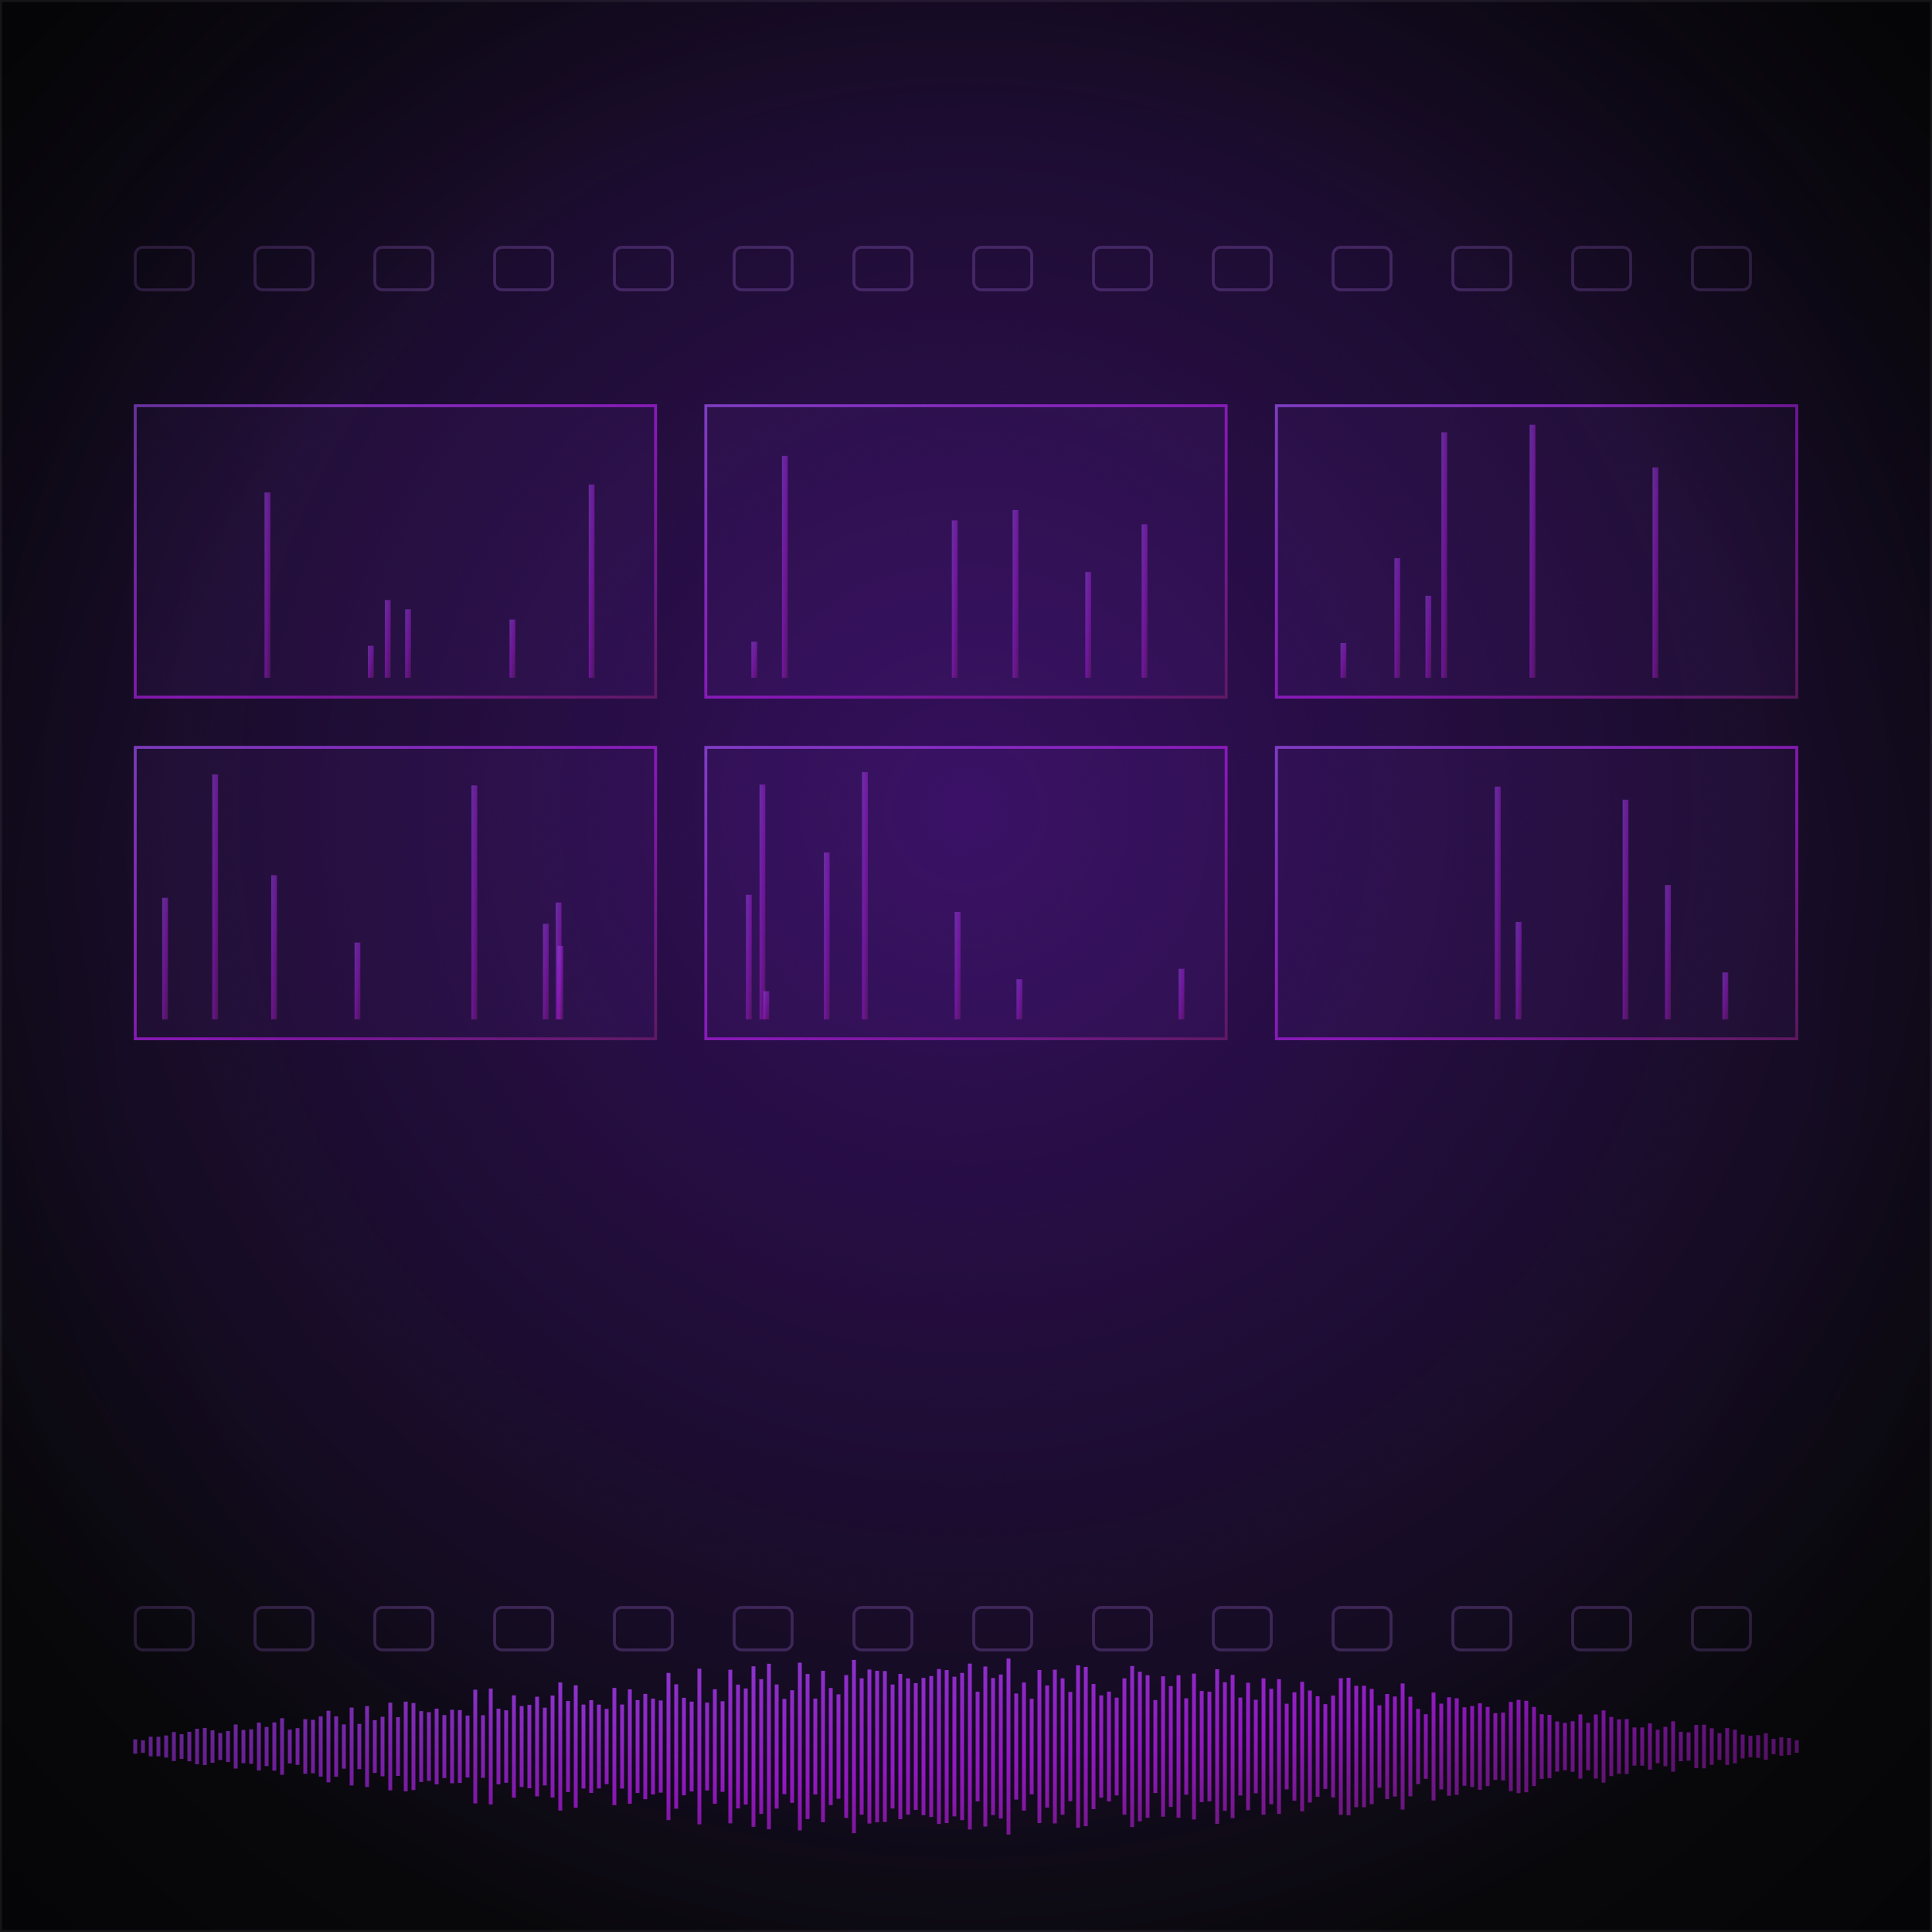
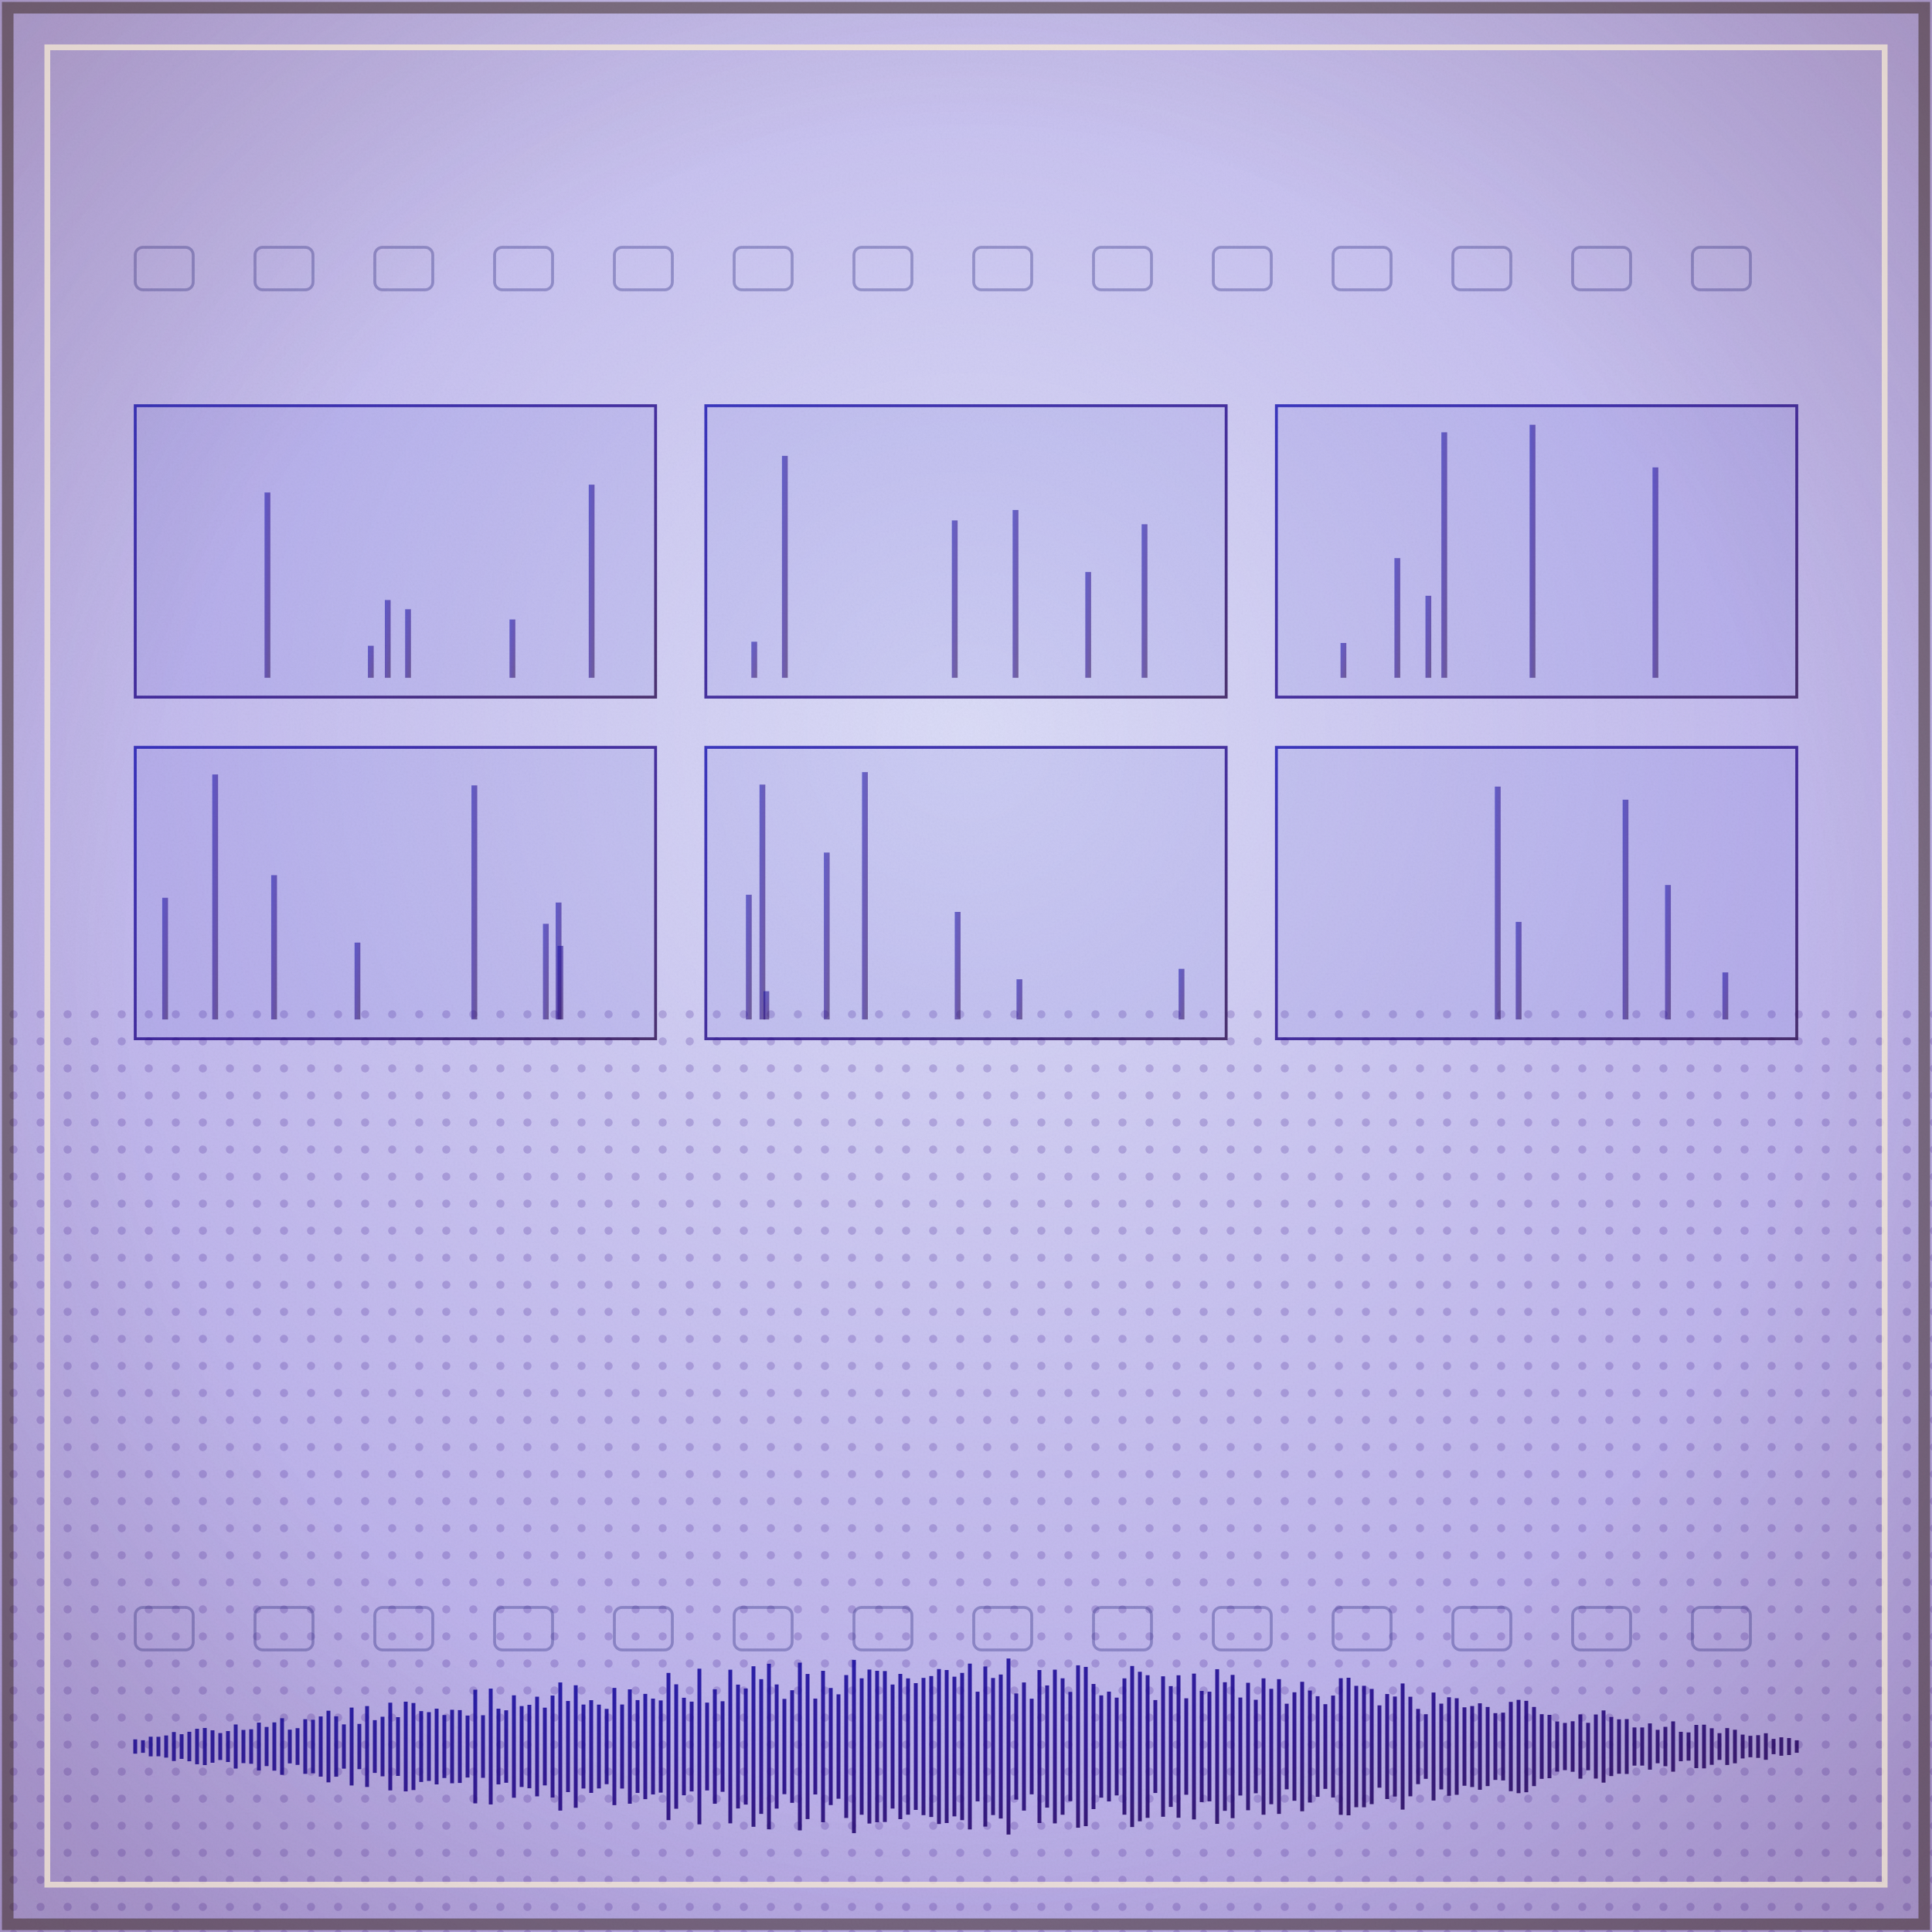
<svg xmlns="http://www.w3.org/2000/svg" viewBox="0 0 1000 1000" width="1000" height="1000" role="img" aria-label="Abstract generated cover artwork">
  <defs>
    <linearGradient id="g-4464" x1="0" y1="0" x2="1" y2="1">
-       <stop offset="0" stop-color="hsla(269.64 72% 58% / 1)" />
-       <stop offset=".55" stop-color="hsla(283.64 78% 46% / 1)" />
-       <stop offset="1" stop-color="hsla(299.64 60% 26% / 1)" />
+       <stop offset="0" stop-color="hsla(241.31 82% 38% / 1)" />
+       <stop offset=".55" stop-color="hsla(253.31 88% 28% / 1)" />
+       <stop offset="1" stop-color="hsla(267.31 74% 18% / 1)" />
    </linearGradient>
-     <radialGradient id="glow-4464" cx=".5" cy=".42" r=".62">
-       <stop offset="0" stop-color="hsla(269.64 90% 52% / 0.34)" />
-       <stop offset="1" stop-color="hsla(269.64 90% 52% / 0)" />
+     <radialGradient id="glow-4464" cx=".5" cy=".38" r=".72">
+       <stop offset="0" stop-color="hsla(235.31 70% 91% / 0.95)" />
+       <stop offset="1" stop-color="hsla(251.31 58% 76% / 0.95)" />
    </radialGradient>
+     <pattern id="dot-4464" width="14" height="14" patternUnits="userSpaceOnUse">
+       <circle cx="7" cy="7" r="2.1" fill="hsla(259.31 70% 34% / 1)" />
+     </pattern>
    <radialGradient id="vig-4464" cx=".5" cy=".5" r=".78">
-       <stop offset=".55" stop-color="#000" stop-opacity="0" />
-       <stop offset="1" stop-color="#000" stop-opacity=".72" />
+       <stop offset=".55" stop-color="#5A2A10" stop-opacity="0" />
+       <stop offset="1" stop-color="#5A2A10" stop-opacity=".22" />
    </radialGradient>
    <filter id="grain-4464" x="0" y="0" width="100%" height="100%">
      <feTurbulence type="fractalNoise" baseFrequency=".9" numOctaves="3" seed="64" result="n" />
      <feColorMatrix in="n" type="saturate" values="0" />
    </filter>
    <filter id="soft-4464" x="-20%" y="-20%" width="140%" height="140%">
      <feGaussianBlur stdDeviation="14" />
    </filter>
  </defs>
-   <rect width="1000" height="1000" fill="#0B0B0F" />
+   <rect width="1000" height="1000" fill="#F6EAD4" />
  <rect width="1000" height="1000" fill="url(#glow-4464)" />
-   <rect x="70" y="210" width="269.33" height="150.83" fill="hsla(269.64 60% 50% / 0.1)" stroke="url(#g-4464)" stroke-width="1.5" opacity=".8" />
+   <rect y="520" width="1000" height="480" fill="url(#dot-4464)" opacity=".22" />
+   <rect x="70" y="210" width="269.33" height="150.83" fill="hsla(241.31 60% 50% / 0.12)" stroke="url(#g-4464)" stroke-width="1.5" opacity=".8" />
  <rect x="199.19" y="310.57" width="3" height="40.26" fill="url(#g-4464)" opacity=".55" />
  <rect x="136.93" y="254.9" width="3" height="95.92" fill="url(#g-4464)" opacity=".55" />
  <rect x="190.43" y="334.25" width="3" height="16.57" fill="url(#g-4464)" opacity=".55" />
  <rect x="304.73" y="250.85" width="3" height="99.97" fill="url(#g-4464)" opacity=".55" />
  <rect x="209.7" y="315.34" width="3" height="35.49" fill="url(#g-4464)" opacity=".55" />
  <rect x="263.73" y="320.63" width="3" height="30.19" fill="url(#g-4464)" opacity=".55" />
-   <rect x="365.33" y="210" width="269.33" height="150.83" fill="hsla(269.64 60% 50% / 0.1)" stroke="url(#g-4464)" stroke-width="1.5" opacity=".8" />
+   <rect x="365.33" y="210" width="269.33" height="150.83" fill="hsla(241.31 60% 50% / 0.12)" stroke="url(#g-4464)" stroke-width="1.5" opacity=".8" />
  <rect x="590.91" y="271.35" width="3" height="79.48" fill="url(#g-4464)" opacity=".55" />
  <rect x="404.74" y="235.95" width="3" height="114.88" fill="url(#g-4464)" opacity=".55" />
  <rect x="492.67" y="269.36" width="3" height="81.46" fill="url(#g-4464)" opacity=".55" />
  <rect x="561.75" y="296.08" width="3" height="54.75" fill="url(#g-4464)" opacity=".55" />
  <rect x="524.13" y="263.97" width="3" height="86.86" fill="url(#g-4464)" opacity=".55" />
  <rect x="388.9" y="332.15" width="3" height="18.68" fill="url(#g-4464)" opacity=".55" />
-   <rect x="660.67" y="210" width="269.33" height="150.83" fill="hsla(269.64 60% 50% / 0.1)" stroke="url(#g-4464)" stroke-width="1.5" opacity=".8" />
+   <rect x="660.67" y="210" width="269.33" height="150.83" fill="hsla(241.31 60% 50% / 0.12)" stroke="url(#g-4464)" stroke-width="1.5" opacity=".8" />
  <rect x="721.76" y="288.88" width="3" height="61.94" fill="url(#g-4464)" opacity=".55" />
  <rect x="746.05" y="223.76" width="3" height="127.07" fill="url(#g-4464)" opacity=".55" />
  <rect x="855.34" y="241.92" width="3" height="108.91" fill="url(#g-4464)" opacity=".55" />
  <rect x="737.82" y="308.36" width="3" height="42.47" fill="url(#g-4464)" opacity=".55" />
  <rect x="693.86" y="332.8" width="3" height="18.03" fill="url(#g-4464)" opacity=".55" />
  <rect x="791.73" y="219.86" width="3" height="130.96" fill="url(#g-4464)" opacity=".55" />
-   <rect x="70" y="386.83" width="269.33" height="150.83" fill="hsla(269.64 60% 50% / 0.1)" stroke="url(#g-4464)" stroke-width="1.5" opacity=".8" />
+   <rect x="70" y="386.83" width="269.33" height="150.83" fill="hsla(241.31 60% 50% / 0.12)" stroke="url(#g-4464)" stroke-width="1.5" opacity=".8" />
  <rect x="140.37" y="452.99" width="3" height="74.66" fill="url(#g-4464)" opacity=".55" />
  <rect x="287.62" y="467.15" width="3" height="60.5" fill="url(#g-4464)" opacity=".55" />
  <rect x="244.02" y="406.52" width="3" height="121.13" fill="url(#g-4464)" opacity=".55" />
  <rect x="83.96" y="464.69" width="3" height="62.97" fill="url(#g-4464)" opacity=".55" />
  <rect x="288.54" y="489.57" width="3" height="38.08" fill="url(#g-4464)" opacity=".55" />
  <rect x="183.52" y="487.88" width="3" height="39.77" fill="url(#g-4464)" opacity=".55" />
  <rect x="281.03" y="478.16" width="3" height="49.49" fill="url(#g-4464)" opacity=".55" />
  <rect x="109.87" y="400.86" width="3" height="126.8" fill="url(#g-4464)" opacity=".55" />
-   <rect x="365.33" y="386.83" width="269.33" height="150.83" fill="hsla(269.64 60% 50% / 0.1)" stroke="url(#g-4464)" stroke-width="1.5" opacity=".8" />
+   <rect x="365.33" y="386.83" width="269.33" height="150.83" fill="hsla(241.31 60% 50% / 0.12)" stroke="url(#g-4464)" stroke-width="1.5" opacity=".8" />
  <rect x="386.09" y="463.11" width="3" height="64.54" fill="url(#g-4464)" opacity=".55" />
  <rect x="393.12" y="406.1" width="3" height="121.56" fill="url(#g-4464)" opacity=".55" />
  <rect x="494.18" y="472" width="3" height="55.65" fill="url(#g-4464)" opacity=".55" />
  <rect x="446.18" y="399.65" width="3" height="128.01" fill="url(#g-4464)" opacity=".55" />
  <rect x="526.15" y="506.87" width="3" height="20.78" fill="url(#g-4464)" opacity=".55" />
  <rect x="395.15" y="513.05" width="3" height="14.61" fill="url(#g-4464)" opacity=".55" />
  <rect x="610.05" y="501.46" width="3" height="26.19" fill="url(#g-4464)" opacity=".55" />
  <rect x="426.43" y="441.28" width="3" height="86.38" fill="url(#g-4464)" opacity=".55" />
-   <rect x="660.67" y="386.83" width="269.33" height="150.83" fill="hsla(269.64 60% 50% / 0.1)" stroke="url(#g-4464)" stroke-width="1.5" opacity=".8" />
+   <rect x="660.67" y="386.83" width="269.33" height="150.83" fill="hsla(241.31 60% 50% / 0.12)" stroke="url(#g-4464)" stroke-width="1.5" opacity=".8" />
  <rect x="839.87" y="413.92" width="3" height="113.73" fill="url(#g-4464)" opacity=".55" />
  <rect x="773.73" y="407.14" width="3" height="120.51" fill="url(#g-4464)" opacity=".55" />
  <rect x="861.83" y="458.08" width="3" height="69.58" fill="url(#g-4464)" opacity=".55" />
  <rect x="891.53" y="503.32" width="3" height="24.34" fill="url(#g-4464)" opacity=".55" />
  <rect x="784.54" y="477.17" width="3" height="50.48" fill="url(#g-4464)" opacity=".55" />
-   <rect x="70" y="128" width="30" height="22" rx="4" fill="none" stroke="hsla(269.64 50% 60% / 0.3)" stroke-width="1.5" />
-   <rect x="132" y="128" width="30" height="22" rx="4" fill="none" stroke="hsla(269.64 50% 60% / 0.3)" stroke-width="1.5" />
-   <rect x="194" y="128" width="30" height="22" rx="4" fill="none" stroke="hsla(269.64 50% 60% / 0.3)" stroke-width="1.5" />
-   <rect x="256" y="128" width="30" height="22" rx="4" fill="none" stroke="hsla(269.64 50% 60% / 0.3)" stroke-width="1.5" />
-   <rect x="318" y="128" width="30" height="22" rx="4" fill="none" stroke="hsla(269.64 50% 60% / 0.3)" stroke-width="1.5" />
-   <rect x="380" y="128" width="30" height="22" rx="4" fill="none" stroke="hsla(269.64 50% 60% / 0.3)" stroke-width="1.5" />
-   <rect x="442" y="128" width="30" height="22" rx="4" fill="none" stroke="hsla(269.64 50% 60% / 0.3)" stroke-width="1.5" />
-   <rect x="504" y="128" width="30" height="22" rx="4" fill="none" stroke="hsla(269.64 50% 60% / 0.3)" stroke-width="1.5" />
-   <rect x="566" y="128" width="30" height="22" rx="4" fill="none" stroke="hsla(269.64 50% 60% / 0.3)" stroke-width="1.5" />
-   <rect x="628" y="128" width="30" height="22" rx="4" fill="none" stroke="hsla(269.64 50% 60% / 0.3)" stroke-width="1.5" />
-   <rect x="690" y="128" width="30" height="22" rx="4" fill="none" stroke="hsla(269.64 50% 60% / 0.3)" stroke-width="1.5" />
-   <rect x="752" y="128" width="30" height="22" rx="4" fill="none" stroke="hsla(269.64 50% 60% / 0.3)" stroke-width="1.5" />
-   <rect x="814" y="128" width="30" height="22" rx="4" fill="none" stroke="hsla(269.64 50% 60% / 0.3)" stroke-width="1.5" />
-   <rect x="876" y="128" width="30" height="22" rx="4" fill="none" stroke="hsla(269.64 50% 60% / 0.3)" stroke-width="1.5" />
-   <rect x="70" y="832" width="30" height="22" rx="4" fill="none" stroke="hsla(269.64 50% 60% / 0.3)" stroke-width="1.5" />
-   <rect x="132" y="832" width="30" height="22" rx="4" fill="none" stroke="hsla(269.64 50% 60% / 0.3)" stroke-width="1.5" />
-   <rect x="194" y="832" width="30" height="22" rx="4" fill="none" stroke="hsla(269.64 50% 60% / 0.3)" stroke-width="1.5" />
-   <rect x="256" y="832" width="30" height="22" rx="4" fill="none" stroke="hsla(269.64 50% 60% / 0.3)" stroke-width="1.5" />
-   <rect x="318" y="832" width="30" height="22" rx="4" fill="none" stroke="hsla(269.64 50% 60% / 0.3)" stroke-width="1.5" />
-   <rect x="380" y="832" width="30" height="22" rx="4" fill="none" stroke="hsla(269.64 50% 60% / 0.3)" stroke-width="1.5" />
-   <rect x="442" y="832" width="30" height="22" rx="4" fill="none" stroke="hsla(269.64 50% 60% / 0.3)" stroke-width="1.5" />
-   <rect x="504" y="832" width="30" height="22" rx="4" fill="none" stroke="hsla(269.64 50% 60% / 0.3)" stroke-width="1.5" />
-   <rect x="566" y="832" width="30" height="22" rx="4" fill="none" stroke="hsla(269.64 50% 60% / 0.3)" stroke-width="1.5" />
-   <rect x="628" y="832" width="30" height="22" rx="4" fill="none" stroke="hsla(269.64 50% 60% / 0.3)" stroke-width="1.5" />
-   <rect x="690" y="832" width="30" height="22" rx="4" fill="none" stroke="hsla(269.64 50% 60% / 0.3)" stroke-width="1.5" />
-   <rect x="752" y="832" width="30" height="22" rx="4" fill="none" stroke="hsla(269.64 50% 60% / 0.3)" stroke-width="1.5" />
-   <rect x="814" y="832" width="30" height="22" rx="4" fill="none" stroke="hsla(269.64 50% 60% / 0.3)" stroke-width="1.5" />
-   <rect x="876" y="832" width="30" height="22" rx="4" fill="none" stroke="hsla(269.64 50% 60% / 0.3)" stroke-width="1.5" />
+   <rect x="70" y="128" width="30" height="22" rx="4" fill="none" stroke="hsla(241.31 50% 34% / 0.35)" stroke-width="1.5" />
+   <rect x="132" y="128" width="30" height="22" rx="4" fill="none" stroke="hsla(241.31 50% 34% / 0.35)" stroke-width="1.5" />
+   <rect x="194" y="128" width="30" height="22" rx="4" fill="none" stroke="hsla(241.31 50% 34% / 0.35)" stroke-width="1.5" />
+   <rect x="256" y="128" width="30" height="22" rx="4" fill="none" stroke="hsla(241.31 50% 34% / 0.35)" stroke-width="1.5" />
+   <rect x="318" y="128" width="30" height="22" rx="4" fill="none" stroke="hsla(241.31 50% 34% / 0.35)" stroke-width="1.5" />
+   <rect x="380" y="128" width="30" height="22" rx="4" fill="none" stroke="hsla(241.31 50% 34% / 0.35)" stroke-width="1.5" />
+   <rect x="442" y="128" width="30" height="22" rx="4" fill="none" stroke="hsla(241.31 50% 34% / 0.35)" stroke-width="1.5" />
+   <rect x="504" y="128" width="30" height="22" rx="4" fill="none" stroke="hsla(241.31 50% 34% / 0.35)" stroke-width="1.5" />
+   <rect x="566" y="128" width="30" height="22" rx="4" fill="none" stroke="hsla(241.31 50% 34% / 0.35)" stroke-width="1.5" />
+   <rect x="628" y="128" width="30" height="22" rx="4" fill="none" stroke="hsla(241.31 50% 34% / 0.35)" stroke-width="1.5" />
+   <rect x="690" y="128" width="30" height="22" rx="4" fill="none" stroke="hsla(241.31 50% 34% / 0.35)" stroke-width="1.5" />
+   <rect x="752" y="128" width="30" height="22" rx="4" fill="none" stroke="hsla(241.31 50% 34% / 0.35)" stroke-width="1.5" />
+   <rect x="814" y="128" width="30" height="22" rx="4" fill="none" stroke="hsla(241.31 50% 34% / 0.35)" stroke-width="1.5" />
+   <rect x="876" y="128" width="30" height="22" rx="4" fill="none" stroke="hsla(241.31 50% 34% / 0.35)" stroke-width="1.5" />
+   <rect x="70" y="832" width="30" height="22" rx="4" fill="none" stroke="hsla(241.31 50% 34% / 0.35)" stroke-width="1.5" />
+   <rect x="132" y="832" width="30" height="22" rx="4" fill="none" stroke="hsla(241.31 50% 34% / 0.35)" stroke-width="1.5" />
+   <rect x="194" y="832" width="30" height="22" rx="4" fill="none" stroke="hsla(241.31 50% 34% / 0.35)" stroke-width="1.5" />
+   <rect x="256" y="832" width="30" height="22" rx="4" fill="none" stroke="hsla(241.31 50% 34% / 0.35)" stroke-width="1.5" />
+   <rect x="318" y="832" width="30" height="22" rx="4" fill="none" stroke="hsla(241.31 50% 34% / 0.35)" stroke-width="1.5" />
+   <rect x="380" y="832" width="30" height="22" rx="4" fill="none" stroke="hsla(241.31 50% 34% / 0.35)" stroke-width="1.5" />
+   <rect x="442" y="832" width="30" height="22" rx="4" fill="none" stroke="hsla(241.31 50% 34% / 0.35)" stroke-width="1.5" />
+   <rect x="504" y="832" width="30" height="22" rx="4" fill="none" stroke="hsla(241.31 50% 34% / 0.35)" stroke-width="1.5" />
+   <rect x="566" y="832" width="30" height="22" rx="4" fill="none" stroke="hsla(241.31 50% 34% / 0.35)" stroke-width="1.5" />
+   <rect x="628" y="832" width="30" height="22" rx="4" fill="none" stroke="hsla(241.31 50% 34% / 0.35)" stroke-width="1.5" />
+   <rect x="690" y="832" width="30" height="22" rx="4" fill="none" stroke="hsla(241.31 50% 34% / 0.35)" stroke-width="1.5" />
+   <rect x="752" y="832" width="30" height="22" rx="4" fill="none" stroke="hsla(241.31 50% 34% / 0.35)" stroke-width="1.5" />
+   <rect x="814" y="832" width="30" height="22" rx="4" fill="none" stroke="hsla(241.31 50% 34% / 0.35)" stroke-width="1.5" />
+   <rect x="876" y="832" width="30" height="22" rx="4" fill="none" stroke="hsla(241.31 50% 34% / 0.35)" stroke-width="1.5" />
  <path d="M70 900.3V907.7M74 900.75V907.25M78 898.92V909.08M82 898.96V909.04M86 898.27V909.73M90 896.5V911.5M94 897.62V910.38M98 896.37V911.63M102 894.82V913.18M106 894.39V913.61M110 895.6V912.4M114 897.03V910.97M118 895.99V912.01M122 892.59V915.41M126 895.41V912.59M130 895.07V912.93M134 891.61V916.39M138 893.87V914.13M142 891.51V916.49M146 889.36V918.64M150 895.27V912.73M154 894.49V913.51M158 889.86V918.14M162 890.16V917.84M166 888.42V919.58M170 885.46V922.54M174 888.38V919.62M178 892.55V915.45M182 883.84V924.16M186 892.29V915.71M190 883.06V924.94M194 890.34V917.66M198 888.58V919.42M202 881.31V926.69M206 888.8V919.2M210 880.78V927.22M214 881.47V926.53M218 885.66V922.34M222 886.21V921.79M226 884.4V923.6M230 887.71V920.29M234 884.98V923.02M238 885.15V922.85M242 887.96V920.04M246 874.58V933.42M250 887.8V920.2M254 874.02V933.98M258 884.41V923.59M262 885.25V922.75M266 877.5V930.5M270 883.06V924.94M274 882.41V925.59M278 878.21V929.79M282 883.88V924.12M286 877.61V930.39M290 870.84V937.16M294 880.43V927.57M298 872.3V935.7M302 882.27V925.73M306 880.01V927.99M310 882.31V925.69M314 884.51V923.49M318 873.66V934.34M322 882.25V925.75M326 874.4V933.6M330 879.97V928.03M334 876.75V931.25M338 879.2V928.8M342 880.14V927.86M346 865.9V942.1M350 871.8V936.2M354 878.76V929.24M358 880.76V927.24M362 863.72V944.28M366 881.27V926.73M370 874.38V933.62M374 880.56V927.44M378 864.24V943.76M382 871.95V936.05M386 873.96V934.04M390 862.46V945.54M394 869.14V938.86M398 861.15V946.85M402 871.88V936.12M406 879.34V928.66M410 874.86V933.14M414 860.6V947.4M418 866.44V941.56M422 879.19V928.81M426 864.81V943.19M430 873.7V934.3M434 876.98V931.02M438 867.02V940.98M442 859.16V948.84M446 868.7V939.3M450 864.15V943.85M454 864.81V943.19M458 864.94V943.06M462 871.91V936.09M466 866.41V941.59M470 868.73V939.27M474 871.19V936.81M478 868.48V939.52M482 867.53V940.47M486 863.9V944.1M490 864.4V943.6M494 867.85V940.15M498 865.89V942.11M502 861.08V946.92M506 875.62V932.38M510 862.57V945.43M514 868.53V939.47M518 866.73V941.27M522 858.44V949.56M526 876.54V931.46M530 870.84V937.16M534 879.26V928.74M538 864.41V943.59M542 872.38V935.62M546 864.22V943.78M550 868.69V939.31M554 875.73V932.27M558 861.97V946.03M562 862.78V945.22M566 871.62V936.38M570 877.53V930.47M574 875.59V932.41M578 878.69V929.31M582 868.72V939.28M586 862.32V945.68M590 865.31V942.69M594 867.09V940.91M598 879.95V928.05M602 867.66V940.34M606 872.74V935.26M610 867.12V940.88M614 879.04V928.96M618 866.26V941.74M622 875.24V932.76M626 875.63V932.37M630 863.98V944.02M634 870.72V937.28M638 866.92V941.08M642 878.64V929.36M646 871.01V936.99M650 879.8V928.2M654 868.71V939.29M658 874.14V933.86M662 869.13V938.87M666 881.84V926.16M670 875.93V932.07M674 870.49V937.51M678 875.02V932.98M682 877.96V930.04M686 882.08V925.92M690 877.63V930.37M694 868.65V939.35M698 868.4V939.6M702 872.59V935.41M706 872.57V935.43M710 874.18V933.82M714 882.69V925.31M718 876.82V931.18M722 878.12V929.88M726 871.36V936.64M730 878.23V929.77M734 884.53V923.47M738 887.28V920.72M742 876.06V931.94M746 881.8V926.2M750 878.5V929.5M754 879.01V928.99M758 883.7V924.3M762 883.04V924.96M766 881.63V926.37M770 883.52V924.48M774 886.72V921.28M778 886.46V921.54M782 880.89V927.11M786 879.85V928.15M790 880.34V927.66M794 883.51V924.49M798 887.27V920.73M802 887.6V920.4M806 891.02V916.98M810 891.78V916.22M814 890.93V917.07M818 887.37V920.63M822 891.73V916.27M826 887.42V920.58M830 885.32V922.68M834 888.7V919.3M838 889.92V918.08M842 889.8V918.2M846 894.12V913.88M850 894.13V913.87M854 892.03V915.97M858 895.35V912.65M862 893.81V914.19M866 890.98V917.02M870 896.38V911.62M874 896.7V911.3M878 892.81V915.19M882 892.69V915.31M886 894.54V913.46M890 897.08V910.92M894 894.45V913.55M898 895.32V912.68M902 897.83V910.17M906 898.46V909.54M910 898.13V909.87M914 897.13V910.87M918 900.04V907.96M922 899.24V908.76M926 899.6V908.4M930 900.77V907.23" stroke="url(#g-4464)" stroke-width="2" opacity=".9" />
  <rect width="1000" height="1000" fill="url(#vig-4464)" />
-   <rect width="1000" height="1000" filter="url(#grain-4464)" opacity=".055" style="mix-blend-mode:overlay" />
-   <rect x=".5" y=".5" width="999" height="999" fill="none" stroke="rgba(255,255,255,.07)" />
+   <rect width="1000" height="1000" filter="url(#grain-4464)" opacity=".07" style="mix-blend-mode:multiply" />
+   <rect x="4" y="4" width="992" height="992" fill="none" stroke="#2A1508" stroke-opacity=".45" stroke-width="6" />
+   <rect x="24.5" y="24.5" width="951" height="951" fill="none" stroke="#F6EAD4" stroke-opacity=".75" stroke-width="3" />
</svg>
